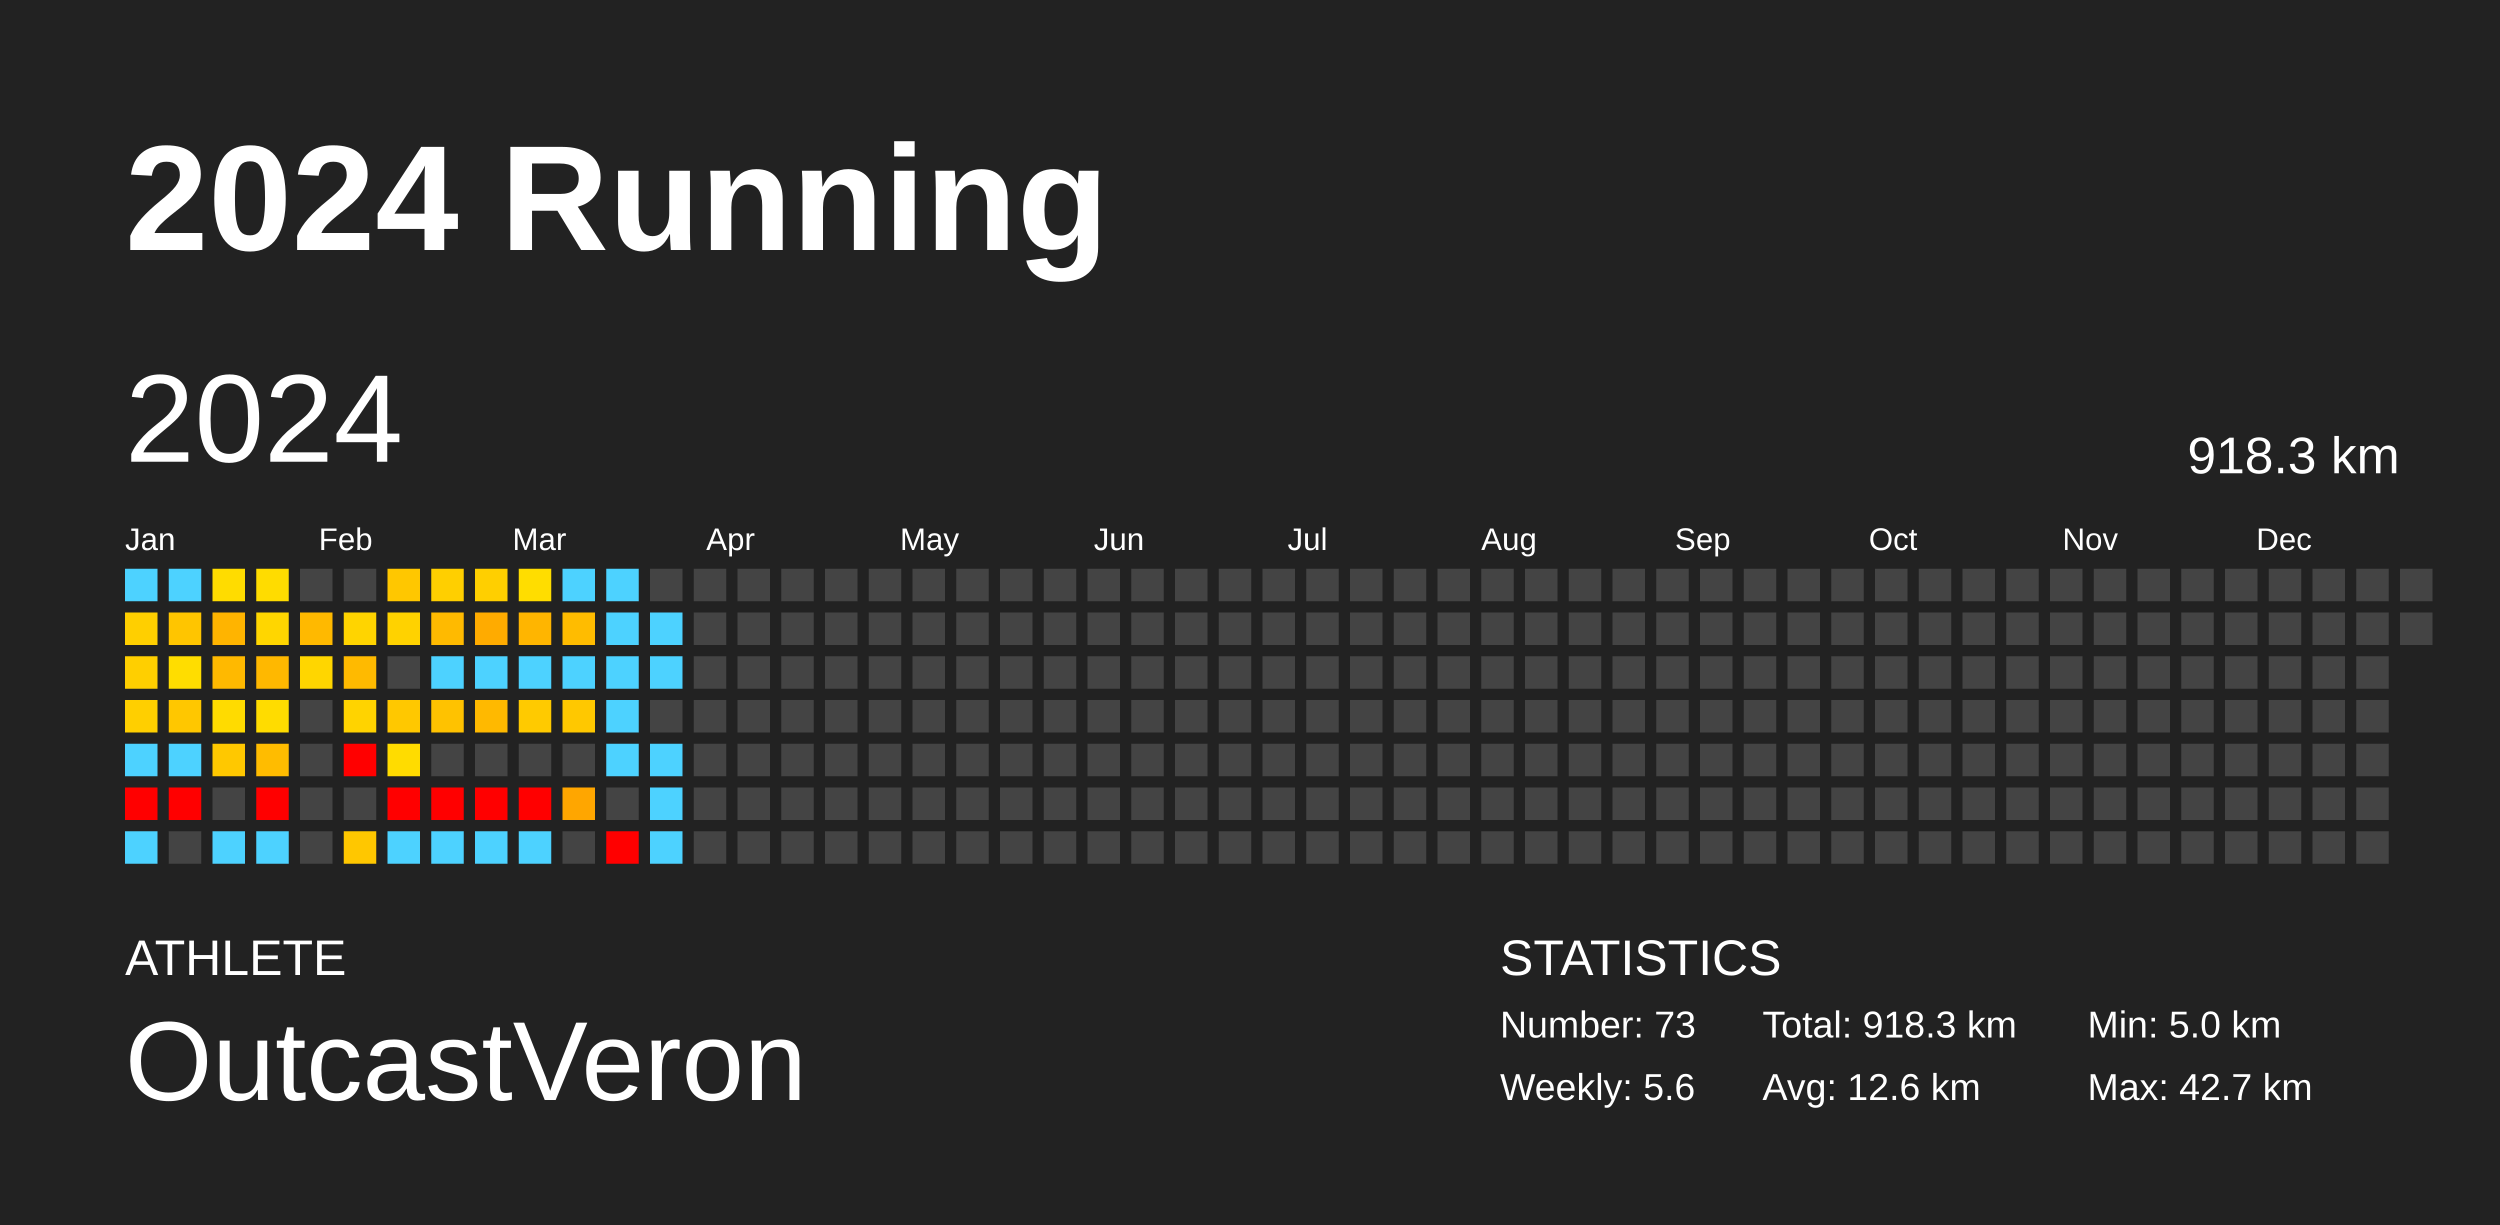
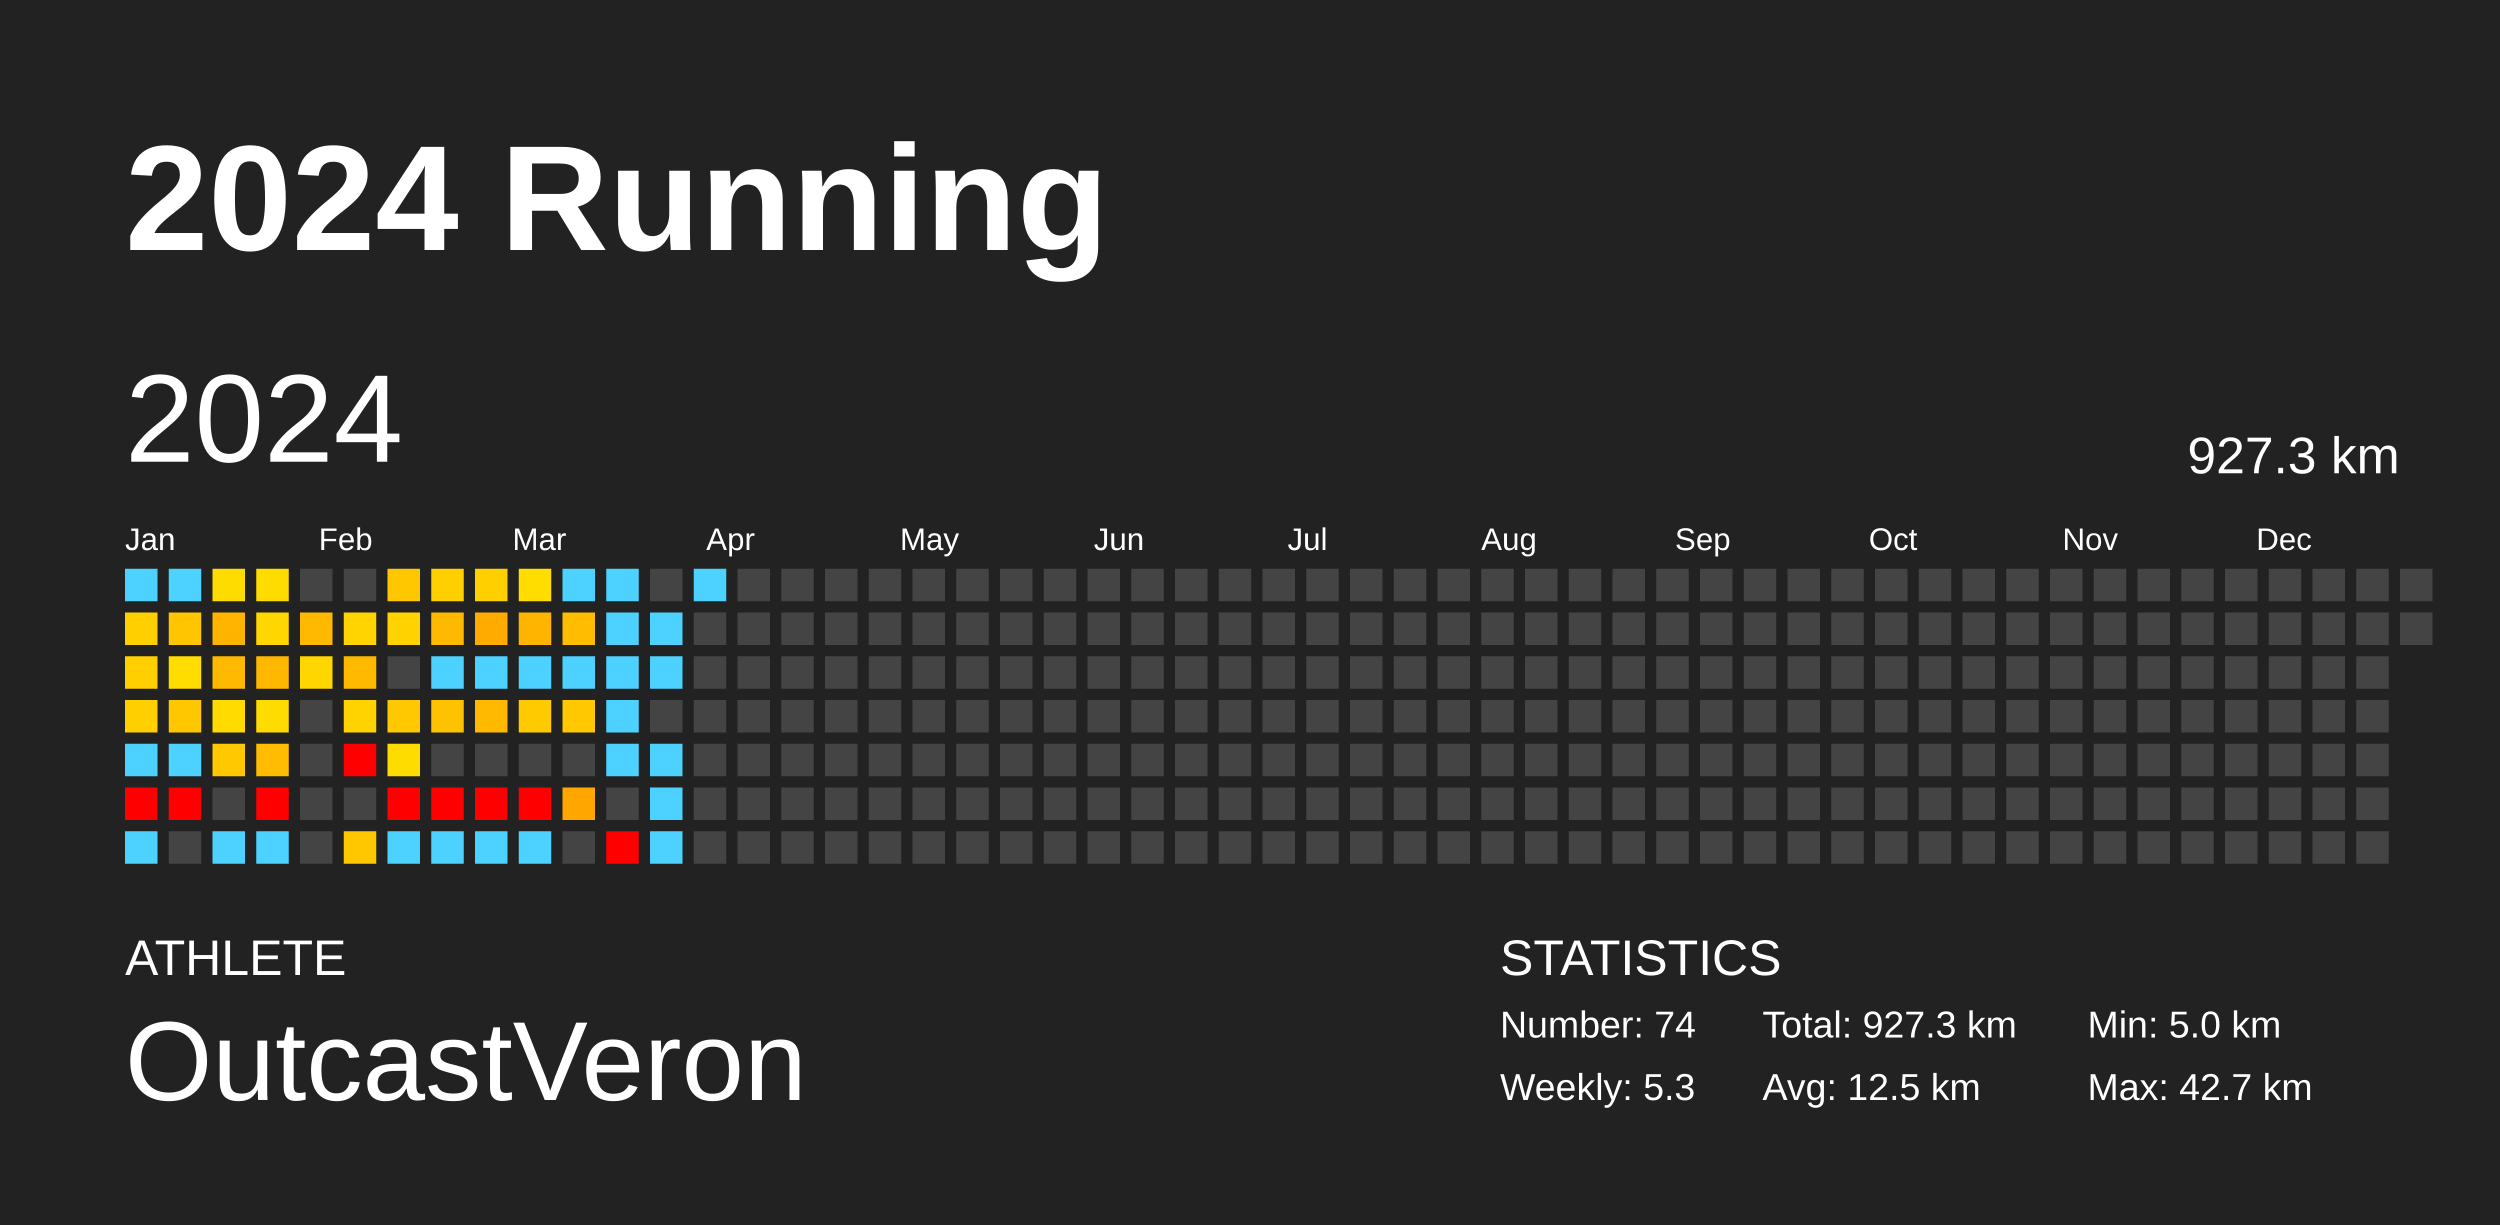
<svg xmlns="http://www.w3.org/2000/svg" baseProfile="full" height="98mm" version="1.1" viewBox="0,0,200,98" width="200mm">
  <defs />
  <rect fill="#222222" height="98" width="200" x="0" y="0" />
  <text fill="#FFFFFF" style="font-size:12px; font-family:Arial; font-weight:bold;" x="10" y="20">2024 Running</text>
  <text fill="#FFFFFF" style="font-size:4px; font-family:Arial" x="10" y="78">ATHLETE</text>
  <text fill="#FFFFFF" style="font-size:9px; font-family:Arial" x="10" y="88">OutcastVeron</text>
  <text fill="#FFFFFF" style="font-size:4px; font-family:Arial" x="120" y="78">STATISTICS</text>
-   <text fill="#FFFFFF" style="font-size:3px; font-family:Arial" x="120" y="83">Number: 73</text>
-   <text fill="#FFFFFF" style="font-size:3px; font-family:Arial" x="120" y="88">Weekly: 5.6</text>
-   <text fill="#FFFFFF" style="font-size:3px; font-family:Arial" x="141" y="83">Total: 918.3 km</text>
-   <text fill="#FFFFFF" style="font-size:3px; font-family:Arial" x="141" y="88">Avg: 12.6 km</text>
+   <text fill="#FFFFFF" style="font-size:3px; font-family:Arial" x="120" y="83">Number: 74</text>
+   <text fill="#FFFFFF" style="font-size:3px; font-family:Arial" x="120" y="88">Weekly: 5.3</text>
+   <text fill="#FFFFFF" style="font-size:3px; font-family:Arial" x="141" y="83">Total: 927.3 km</text>
+   <text fill="#FFFFFF" style="font-size:3px; font-family:Arial" x="141" y="88">Avg: 12.5 km</text>
  <text fill="#FFFFFF" style="font-size:3px; font-family:Arial" x="167" y="83">Min: 5.0 km</text>
  <text fill="#FFFFFF" style="font-size:3px; font-family:Arial" x="167" y="88">Max: 42.7 km</text>
  <text dominant-baseline="hanging" fill="#FFFFFF" style="font-size:10.0px; font-family:Arial;" x="10" y="30">2024</text>
-   <text dominant-baseline="hanging" fill="#FFFFFF" style="font-size:4.125px; font-family:Arial;" x="175" y="35">918.3 km</text>
+   <text dominant-baseline="hanging" fill="#FFFFFF" style="font-size:4.125px; font-family:Arial;" x="175" y="35">927.3 km</text>
  <text fill="#FFFFFF" style="font-size:2.5px; font-family:Arial" x="10.0" y="44">Jan</text>
  <text fill="#FFFFFF" style="font-size:2.5px; font-family:Arial" x="25.5" y="44">Feb</text>
  <text fill="#FFFFFF" style="font-size:2.5px; font-family:Arial" x="41.0" y="44">Mar</text>
  <text fill="#FFFFFF" style="font-size:2.5px; font-family:Arial" x="56.5" y="44">Apr</text>
  <text fill="#FFFFFF" style="font-size:2.5px; font-family:Arial" x="72.0" y="44">May</text>
  <text fill="#FFFFFF" style="font-size:2.5px; font-family:Arial" x="87.5" y="44">Jun</text>
  <text fill="#FFFFFF" style="font-size:2.5px; font-family:Arial" x="103.0" y="44">Jul</text>
  <text fill="#FFFFFF" style="font-size:2.5px; font-family:Arial" x="118.5" y="44">Aug</text>
  <text fill="#FFFFFF" style="font-size:2.5px; font-family:Arial" x="134.0" y="44">Sep</text>
  <text fill="#FFFFFF" style="font-size:2.5px; font-family:Arial" x="149.5" y="44">Oct</text>
  <text fill="#FFFFFF" style="font-size:2.5px; font-family:Arial" x="165.0" y="44">Nov</text>
  <text fill="#FFFFFF" style="font-size:2.5px; font-family:Arial" x="180.5" y="44">Dec</text>
  <rect fill="#4dd2ff" height="2.6" width="2.6" x="10.0" y="45.5" />
  <rect fill="#ffcf00" height="2.6" width="2.6" x="10.0" y="49.0" />
  <rect fill="#ffcf00" height="2.6" width="2.6" x="10.0" y="52.5" />
  <rect fill="#ffcf00" height="2.6" width="2.6" x="10.0" y="56.0" />
  <rect fill="#4dd2ff" height="2.6" width="2.6" x="10.0" y="59.5" />
  <rect fill="red" height="2.6" width="2.6" x="10.0" y="63.0" />
  <rect fill="#4dd2ff" height="2.6" width="2.6" x="10.0" y="66.5" />
  <rect fill="#4dd2ff" height="2.6" width="2.6" x="13.5" y="45.5" />
  <rect fill="#ffc500" height="2.6" width="2.6" x="13.5" y="49.0" />
  <rect fill="#ffdd00" height="2.6" width="2.6" x="13.5" y="52.5" />
  <rect fill="#ffc700" height="2.6" width="2.6" x="13.5" y="56.0" />
  <rect fill="#4dd2ff" height="2.6" width="2.6" x="13.5" y="59.5" />
  <rect fill="red" height="2.6" width="2.6" x="13.5" y="63.0" />
  <rect fill="#444444" height="2.6" width="2.6" x="13.5" y="66.5" />
  <rect fill="#ffdc00" height="2.6" width="2.6" x="17.0" y="45.5" />
  <rect fill="#ffb400" height="2.6" width="2.6" x="17.0" y="49.0" />
  <rect fill="#ffb900" height="2.6" width="2.6" x="17.0" y="52.5" />
  <rect fill="#ffdb00" height="2.6" width="2.6" x="17.0" y="56.0" />
  <rect fill="#ffc800" height="2.6" width="2.6" x="17.0" y="59.5" />
  <rect fill="#444444" height="2.6" width="2.6" x="17.0" y="63.0" />
  <rect fill="#4dd2ff" height="2.6" width="2.6" x="17.0" y="66.5" />
  <rect fill="#ffdc00" height="2.6" width="2.6" x="20.5" y="45.5" />
  <rect fill="#ffd600" height="2.6" width="2.6" x="20.5" y="49.0" />
  <rect fill="#ffb800" height="2.6" width="2.6" x="20.5" y="52.5" />
  <rect fill="#ffdc00" height="2.6" width="2.6" x="20.5" y="56.0" />
  <rect fill="#ffbc00" height="2.6" width="2.6" x="20.5" y="59.5" />
  <rect fill="red" height="2.6" width="2.6" x="20.5" y="63.0" />
  <rect fill="#4dd2ff" height="2.6" width="2.6" x="20.5" y="66.5" />
  <rect fill="#444444" height="2.6" width="2.6" x="24.0" y="45.5" />
  <rect fill="#ffb900" height="2.6" width="2.6" x="24.0" y="49.0" />
  <rect fill="#ffd600" height="2.6" width="2.6" x="24.0" y="52.5" />
  <rect fill="#444444" height="2.6" width="2.6" x="24.0" y="56.0" />
  <rect fill="#444444" height="2.6" width="2.6" x="24.0" y="59.5" />
  <rect fill="#444444" height="2.6" width="2.6" x="24.0" y="63.0" />
  <rect fill="#444444" height="2.6" width="2.6" x="24.0" y="66.5" />
  <rect fill="#444444" height="2.6" width="2.6" x="27.5" y="45.5" />
  <rect fill="#ffd400" height="2.6" width="2.6" x="27.5" y="49.0" />
  <rect fill="#ffba00" height="2.6" width="2.6" x="27.5" y="52.5" />
  <rect fill="#ffd300" height="2.6" width="2.6" x="27.5" y="56.0" />
  <rect fill="red" height="2.6" width="2.6" x="27.5" y="59.5" />
  <rect fill="#444444" height="2.6" width="2.6" x="27.5" y="63.0" />
  <rect fill="#ffc700" height="2.6" width="2.6" x="27.5" y="66.5" />
  <rect fill="#ffc700" height="2.6" width="2.6" x="31.0" y="45.5" />
  <rect fill="#ffd200" height="2.6" width="2.6" x="31.0" y="49.0" />
  <rect fill="#444444" height="2.6" width="2.6" x="31.0" y="52.5" />
  <rect fill="#ffc800" height="2.6" width="2.6" x="31.0" y="56.0" />
  <rect fill="#ffdc00" height="2.6" width="2.6" x="31.0" y="59.5" />
  <rect fill="red" height="2.6" width="2.6" x="31.0" y="63.0" />
  <rect fill="#4dd2ff" height="2.6" width="2.6" x="31.0" y="66.5" />
  <rect fill="#ffcf00" height="2.6" width="2.6" x="34.5" y="45.5" />
  <rect fill="#ffba00" height="2.6" width="2.6" x="34.5" y="49.0" />
  <rect fill="#4dd2ff" height="2.6" width="2.6" x="34.5" y="52.5" />
  <rect fill="#ffc200" height="2.6" width="2.6" x="34.5" y="56.0" />
  <rect fill="#444444" height="2.6" width="2.6" x="34.5" y="59.5" />
  <rect fill="red" height="2.6" width="2.6" x="34.5" y="63.0" />
  <rect fill="#4dd2ff" height="2.6" width="2.6" x="34.5" y="66.5" />
  <rect fill="#ffcf00" height="2.6" width="2.6" x="38.0" y="45.5" />
  <rect fill="#ffab00" height="2.6" width="2.6" x="38.0" y="49.0" />
  <rect fill="#4dd2ff" height="2.6" width="2.6" x="38.0" y="52.5" />
  <rect fill="#ffb900" height="2.6" width="2.6" x="38.0" y="56.0" />
  <rect fill="#444444" height="2.6" width="2.6" x="38.0" y="59.5" />
  <rect fill="red" height="2.6" width="2.6" x="38.0" y="63.0" />
  <rect fill="#4dd2ff" height="2.6" width="2.6" x="38.0" y="66.5" />
  <rect fill="#ffdd00" height="2.6" width="2.6" x="41.5" y="45.5" />
  <rect fill="#ffb500" height="2.6" width="2.6" x="41.5" y="49.0" />
  <rect fill="#4dd2ff" height="2.6" width="2.6" x="41.5" y="52.5" />
  <rect fill="#ffca00" height="2.6" width="2.6" x="41.5" y="56.0" />
  <rect fill="#444444" height="2.6" width="2.6" x="41.5" y="59.5" />
  <rect fill="red" height="2.6" width="2.6" x="41.5" y="63.0" />
  <rect fill="#4dd2ff" height="2.6" width="2.6" x="41.5" y="66.5" />
  <rect fill="#4dd2ff" height="2.6" width="2.6" x="45.0" y="45.5" />
  <rect fill="#ffbc00" height="2.6" width="2.6" x="45.0" y="49.0" />
  <rect fill="#4dd2ff" height="2.6" width="2.6" x="45.0" y="52.5" />
  <rect fill="#ffc800" height="2.6" width="2.6" x="45.0" y="56.0" />
  <rect fill="#444444" height="2.6" width="2.6" x="45.0" y="59.5" />
  <rect fill="#ffa600" height="2.6" width="2.6" x="45.0" y="63.0" />
  <rect fill="#444444" height="2.6" width="2.6" x="45.0" y="66.5" />
  <rect fill="#4dd2ff" height="2.6" width="2.6" x="48.5" y="45.5" />
  <rect fill="#4dd2ff" height="2.6" width="2.6" x="48.5" y="49.0" />
  <rect fill="#4dd2ff" height="2.6" width="2.6" x="48.5" y="52.5" />
  <rect fill="#4dd2ff" height="2.6" width="2.6" x="48.5" y="56.0" />
  <rect fill="#4dd2ff" height="2.6" width="2.6" x="48.5" y="59.5" />
  <rect fill="#444444" height="2.6" width="2.6" x="48.5" y="63.0" />
  <rect fill="red" height="2.6" width="2.6" x="48.5" y="66.5" />
  <rect fill="#444444" height="2.6" width="2.6" x="52.0" y="45.5" />
  <rect fill="#4dd2ff" height="2.6" width="2.6" x="52.0" y="49.0" />
  <rect fill="#4dd2ff" height="2.6" width="2.6" x="52.0" y="52.5" />
  <rect fill="#444444" height="2.6" width="2.6" x="52.0" y="56.0" />
  <rect fill="#4dd2ff" height="2.6" width="2.6" x="52.0" y="59.5" />
  <rect fill="#4dd2ff" height="2.6" width="2.6" x="52.0" y="63.0" />
  <rect fill="#4dd2ff" height="2.6" width="2.6" x="52.0" y="66.5" />
-   <rect fill="#444444" height="2.6" width="2.6" x="55.5" y="45.5" />
+   <rect fill="#4dd2ff" height="2.6" width="2.6" x="55.5" y="45.5" />
  <rect fill="#444444" height="2.6" width="2.6" x="55.5" y="49.0" />
  <rect fill="#444444" height="2.6" width="2.6" x="55.5" y="52.5" />
  <rect fill="#444444" height="2.6" width="2.6" x="55.5" y="56.0" />
  <rect fill="#444444" height="2.6" width="2.6" x="55.5" y="59.5" />
  <rect fill="#444444" height="2.6" width="2.6" x="55.5" y="63.0" />
  <rect fill="#444444" height="2.6" width="2.6" x="55.5" y="66.5" />
  <rect fill="#444444" height="2.6" width="2.6" x="59.0" y="45.5" />
  <rect fill="#444444" height="2.6" width="2.6" x="59.0" y="49.0" />
  <rect fill="#444444" height="2.6" width="2.6" x="59.0" y="52.5" />
  <rect fill="#444444" height="2.6" width="2.6" x="59.0" y="56.0" />
  <rect fill="#444444" height="2.6" width="2.6" x="59.0" y="59.5" />
  <rect fill="#444444" height="2.6" width="2.6" x="59.0" y="63.0" />
  <rect fill="#444444" height="2.6" width="2.6" x="59.0" y="66.5" />
  <rect fill="#444444" height="2.6" width="2.6" x="62.5" y="45.5" />
  <rect fill="#444444" height="2.6" width="2.6" x="62.5" y="49.0" />
  <rect fill="#444444" height="2.6" width="2.6" x="62.5" y="52.5" />
  <rect fill="#444444" height="2.6" width="2.6" x="62.5" y="56.0" />
  <rect fill="#444444" height="2.6" width="2.6" x="62.5" y="59.5" />
  <rect fill="#444444" height="2.6" width="2.6" x="62.5" y="63.0" />
  <rect fill="#444444" height="2.6" width="2.6" x="62.5" y="66.5" />
  <rect fill="#444444" height="2.6" width="2.6" x="66.0" y="45.5" />
  <rect fill="#444444" height="2.6" width="2.6" x="66.0" y="49.0" />
  <rect fill="#444444" height="2.6" width="2.6" x="66.0" y="52.5" />
  <rect fill="#444444" height="2.6" width="2.6" x="66.0" y="56.0" />
  <rect fill="#444444" height="2.6" width="2.6" x="66.0" y="59.5" />
  <rect fill="#444444" height="2.6" width="2.6" x="66.0" y="63.0" />
  <rect fill="#444444" height="2.6" width="2.6" x="66.0" y="66.5" />
  <rect fill="#444444" height="2.6" width="2.6" x="69.5" y="45.5" />
  <rect fill="#444444" height="2.6" width="2.6" x="69.5" y="49.0" />
  <rect fill="#444444" height="2.6" width="2.6" x="69.5" y="52.5" />
  <rect fill="#444444" height="2.6" width="2.6" x="69.5" y="56.0" />
  <rect fill="#444444" height="2.6" width="2.6" x="69.5" y="59.5" />
  <rect fill="#444444" height="2.6" width="2.6" x="69.5" y="63.0" />
  <rect fill="#444444" height="2.6" width="2.6" x="69.5" y="66.5" />
  <rect fill="#444444" height="2.6" width="2.6" x="73.0" y="45.5" />
  <rect fill="#444444" height="2.6" width="2.6" x="73.0" y="49.0" />
  <rect fill="#444444" height="2.6" width="2.6" x="73.0" y="52.5" />
  <rect fill="#444444" height="2.6" width="2.6" x="73.0" y="56.0" />
  <rect fill="#444444" height="2.6" width="2.6" x="73.0" y="59.5" />
  <rect fill="#444444" height="2.6" width="2.6" x="73.0" y="63.0" />
  <rect fill="#444444" height="2.6" width="2.6" x="73.0" y="66.5" />
  <rect fill="#444444" height="2.6" width="2.6" x="76.5" y="45.5" />
  <rect fill="#444444" height="2.6" width="2.6" x="76.5" y="49.0" />
  <rect fill="#444444" height="2.6" width="2.6" x="76.5" y="52.5" />
  <rect fill="#444444" height="2.6" width="2.6" x="76.5" y="56.0" />
  <rect fill="#444444" height="2.6" width="2.6" x="76.5" y="59.5" />
  <rect fill="#444444" height="2.6" width="2.6" x="76.5" y="63.0" />
  <rect fill="#444444" height="2.6" width="2.6" x="76.5" y="66.5" />
  <rect fill="#444444" height="2.6" width="2.6" x="80.0" y="45.5" />
  <rect fill="#444444" height="2.6" width="2.6" x="80.0" y="49.0" />
  <rect fill="#444444" height="2.6" width="2.6" x="80.0" y="52.5" />
  <rect fill="#444444" height="2.6" width="2.6" x="80.0" y="56.0" />
  <rect fill="#444444" height="2.6" width="2.6" x="80.0" y="59.5" />
  <rect fill="#444444" height="2.6" width="2.6" x="80.0" y="63.0" />
  <rect fill="#444444" height="2.6" width="2.6" x="80.0" y="66.5" />
  <rect fill="#444444" height="2.6" width="2.6" x="83.5" y="45.5" />
  <rect fill="#444444" height="2.6" width="2.6" x="83.5" y="49.0" />
  <rect fill="#444444" height="2.6" width="2.6" x="83.5" y="52.5" />
  <rect fill="#444444" height="2.6" width="2.6" x="83.5" y="56.0" />
  <rect fill="#444444" height="2.6" width="2.6" x="83.5" y="59.5" />
  <rect fill="#444444" height="2.6" width="2.6" x="83.5" y="63.0" />
  <rect fill="#444444" height="2.6" width="2.6" x="83.5" y="66.5" />
  <rect fill="#444444" height="2.6" width="2.6" x="87.0" y="45.5" />
  <rect fill="#444444" height="2.6" width="2.6" x="87.0" y="49.0" />
  <rect fill="#444444" height="2.6" width="2.6" x="87.0" y="52.5" />
  <rect fill="#444444" height="2.6" width="2.6" x="87.0" y="56.0" />
  <rect fill="#444444" height="2.6" width="2.6" x="87.0" y="59.5" />
  <rect fill="#444444" height="2.6" width="2.6" x="87.0" y="63.0" />
  <rect fill="#444444" height="2.6" width="2.6" x="87.0" y="66.5" />
  <rect fill="#444444" height="2.6" width="2.6" x="90.5" y="45.5" />
  <rect fill="#444444" height="2.6" width="2.6" x="90.5" y="49.0" />
  <rect fill="#444444" height="2.6" width="2.6" x="90.5" y="52.5" />
  <rect fill="#444444" height="2.6" width="2.6" x="90.5" y="56.0" />
  <rect fill="#444444" height="2.6" width="2.6" x="90.5" y="59.5" />
  <rect fill="#444444" height="2.6" width="2.6" x="90.5" y="63.0" />
  <rect fill="#444444" height="2.6" width="2.6" x="90.5" y="66.5" />
  <rect fill="#444444" height="2.6" width="2.6" x="94.0" y="45.5" />
  <rect fill="#444444" height="2.6" width="2.6" x="94.0" y="49.0" />
  <rect fill="#444444" height="2.6" width="2.6" x="94.0" y="52.5" />
  <rect fill="#444444" height="2.6" width="2.6" x="94.0" y="56.0" />
  <rect fill="#444444" height="2.6" width="2.6" x="94.0" y="59.5" />
  <rect fill="#444444" height="2.6" width="2.6" x="94.0" y="63.0" />
  <rect fill="#444444" height="2.6" width="2.6" x="94.0" y="66.5" />
  <rect fill="#444444" height="2.6" width="2.6" x="97.5" y="45.5" />
  <rect fill="#444444" height="2.6" width="2.6" x="97.5" y="49.0" />
  <rect fill="#444444" height="2.6" width="2.6" x="97.5" y="52.5" />
  <rect fill="#444444" height="2.6" width="2.6" x="97.5" y="56.0" />
  <rect fill="#444444" height="2.6" width="2.6" x="97.5" y="59.5" />
  <rect fill="#444444" height="2.6" width="2.6" x="97.5" y="63.0" />
  <rect fill="#444444" height="2.6" width="2.6" x="97.5" y="66.5" />
  <rect fill="#444444" height="2.6" width="2.6" x="101.0" y="45.5" />
  <rect fill="#444444" height="2.6" width="2.6" x="101.0" y="49.0" />
  <rect fill="#444444" height="2.6" width="2.6" x="101.0" y="52.5" />
  <rect fill="#444444" height="2.6" width="2.6" x="101.0" y="56.0" />
  <rect fill="#444444" height="2.6" width="2.6" x="101.0" y="59.5" />
  <rect fill="#444444" height="2.6" width="2.6" x="101.0" y="63.0" />
  <rect fill="#444444" height="2.6" width="2.6" x="101.0" y="66.5" />
  <rect fill="#444444" height="2.6" width="2.6" x="104.5" y="45.5" />
  <rect fill="#444444" height="2.6" width="2.6" x="104.5" y="49.0" />
  <rect fill="#444444" height="2.6" width="2.6" x="104.5" y="52.5" />
  <rect fill="#444444" height="2.6" width="2.6" x="104.5" y="56.0" />
  <rect fill="#444444" height="2.6" width="2.6" x="104.5" y="59.5" />
  <rect fill="#444444" height="2.6" width="2.6" x="104.5" y="63.0" />
  <rect fill="#444444" height="2.6" width="2.6" x="104.5" y="66.5" />
  <rect fill="#444444" height="2.6" width="2.6" x="108.0" y="45.5" />
  <rect fill="#444444" height="2.6" width="2.6" x="108.0" y="49.0" />
  <rect fill="#444444" height="2.6" width="2.6" x="108.0" y="52.5" />
  <rect fill="#444444" height="2.6" width="2.6" x="108.0" y="56.0" />
  <rect fill="#444444" height="2.6" width="2.6" x="108.0" y="59.5" />
  <rect fill="#444444" height="2.6" width="2.6" x="108.0" y="63.0" />
  <rect fill="#444444" height="2.6" width="2.6" x="108.0" y="66.5" />
  <rect fill="#444444" height="2.6" width="2.6" x="111.5" y="45.5" />
  <rect fill="#444444" height="2.6" width="2.6" x="111.5" y="49.0" />
  <rect fill="#444444" height="2.6" width="2.6" x="111.5" y="52.5" />
  <rect fill="#444444" height="2.6" width="2.6" x="111.5" y="56.0" />
  <rect fill="#444444" height="2.6" width="2.6" x="111.5" y="59.5" />
  <rect fill="#444444" height="2.6" width="2.6" x="111.5" y="63.0" />
  <rect fill="#444444" height="2.6" width="2.6" x="111.5" y="66.5" />
  <rect fill="#444444" height="2.6" width="2.6" x="115.0" y="45.5" />
  <rect fill="#444444" height="2.6" width="2.6" x="115.0" y="49.0" />
  <rect fill="#444444" height="2.6" width="2.6" x="115.0" y="52.5" />
  <rect fill="#444444" height="2.6" width="2.6" x="115.0" y="56.0" />
  <rect fill="#444444" height="2.6" width="2.6" x="115.0" y="59.5" />
  <rect fill="#444444" height="2.6" width="2.6" x="115.0" y="63.0" />
  <rect fill="#444444" height="2.6" width="2.6" x="115.0" y="66.5" />
  <rect fill="#444444" height="2.6" width="2.6" x="118.5" y="45.5" />
  <rect fill="#444444" height="2.6" width="2.6" x="118.5" y="49.0" />
  <rect fill="#444444" height="2.6" width="2.6" x="118.5" y="52.5" />
  <rect fill="#444444" height="2.6" width="2.6" x="118.5" y="56.0" />
  <rect fill="#444444" height="2.6" width="2.6" x="118.5" y="59.5" />
  <rect fill="#444444" height="2.6" width="2.6" x="118.5" y="63.0" />
  <rect fill="#444444" height="2.6" width="2.6" x="118.5" y="66.5" />
  <rect fill="#444444" height="2.6" width="2.6" x="122.0" y="45.5" />
  <rect fill="#444444" height="2.6" width="2.6" x="122.0" y="49.0" />
  <rect fill="#444444" height="2.6" width="2.6" x="122.0" y="52.5" />
  <rect fill="#444444" height="2.6" width="2.6" x="122.0" y="56.0" />
  <rect fill="#444444" height="2.6" width="2.6" x="122.0" y="59.5" />
  <rect fill="#444444" height="2.6" width="2.6" x="122.0" y="63.0" />
  <rect fill="#444444" height="2.6" width="2.6" x="122.0" y="66.5" />
  <rect fill="#444444" height="2.6" width="2.6" x="125.5" y="45.5" />
  <rect fill="#444444" height="2.6" width="2.6" x="125.5" y="49.0" />
  <rect fill="#444444" height="2.6" width="2.6" x="125.5" y="52.5" />
  <rect fill="#444444" height="2.6" width="2.6" x="125.5" y="56.0" />
  <rect fill="#444444" height="2.6" width="2.6" x="125.5" y="59.5" />
  <rect fill="#444444" height="2.6" width="2.6" x="125.5" y="63.0" />
  <rect fill="#444444" height="2.6" width="2.6" x="125.5" y="66.5" />
  <rect fill="#444444" height="2.6" width="2.6" x="129.0" y="45.5" />
  <rect fill="#444444" height="2.6" width="2.6" x="129.0" y="49.0" />
  <rect fill="#444444" height="2.6" width="2.6" x="129.0" y="52.5" />
  <rect fill="#444444" height="2.6" width="2.6" x="129.0" y="56.0" />
  <rect fill="#444444" height="2.6" width="2.6" x="129.0" y="59.5" />
  <rect fill="#444444" height="2.6" width="2.6" x="129.0" y="63.0" />
  <rect fill="#444444" height="2.6" width="2.6" x="129.0" y="66.5" />
  <rect fill="#444444" height="2.6" width="2.6" x="132.5" y="45.5" />
  <rect fill="#444444" height="2.6" width="2.6" x="132.5" y="49.0" />
  <rect fill="#444444" height="2.6" width="2.6" x="132.5" y="52.5" />
  <rect fill="#444444" height="2.6" width="2.6" x="132.5" y="56.0" />
  <rect fill="#444444" height="2.6" width="2.6" x="132.5" y="59.5" />
  <rect fill="#444444" height="2.6" width="2.6" x="132.5" y="63.0" />
  <rect fill="#444444" height="2.6" width="2.6" x="132.5" y="66.5" />
  <rect fill="#444444" height="2.6" width="2.6" x="136.0" y="45.5" />
  <rect fill="#444444" height="2.6" width="2.6" x="136.0" y="49.0" />
  <rect fill="#444444" height="2.6" width="2.6" x="136.0" y="52.5" />
  <rect fill="#444444" height="2.6" width="2.6" x="136.0" y="56.0" />
  <rect fill="#444444" height="2.6" width="2.6" x="136.0" y="59.5" />
  <rect fill="#444444" height="2.6" width="2.6" x="136.0" y="63.0" />
  <rect fill="#444444" height="2.6" width="2.6" x="136.0" y="66.5" />
  <rect fill="#444444" height="2.6" width="2.6" x="139.5" y="45.5" />
  <rect fill="#444444" height="2.6" width="2.6" x="139.5" y="49.0" />
  <rect fill="#444444" height="2.6" width="2.6" x="139.5" y="52.5" />
  <rect fill="#444444" height="2.6" width="2.6" x="139.5" y="56.0" />
  <rect fill="#444444" height="2.6" width="2.6" x="139.5" y="59.5" />
  <rect fill="#444444" height="2.6" width="2.6" x="139.5" y="63.0" />
  <rect fill="#444444" height="2.6" width="2.6" x="139.5" y="66.5" />
  <rect fill="#444444" height="2.6" width="2.6" x="143.0" y="45.5" />
  <rect fill="#444444" height="2.6" width="2.6" x="143.0" y="49.0" />
  <rect fill="#444444" height="2.6" width="2.6" x="143.0" y="52.5" />
  <rect fill="#444444" height="2.6" width="2.6" x="143.0" y="56.0" />
  <rect fill="#444444" height="2.6" width="2.6" x="143.0" y="59.5" />
  <rect fill="#444444" height="2.6" width="2.6" x="143.0" y="63.0" />
  <rect fill="#444444" height="2.6" width="2.6" x="143.0" y="66.5" />
  <rect fill="#444444" height="2.6" width="2.6" x="146.5" y="45.5" />
  <rect fill="#444444" height="2.6" width="2.6" x="146.5" y="49.0" />
  <rect fill="#444444" height="2.6" width="2.6" x="146.5" y="52.5" />
  <rect fill="#444444" height="2.6" width="2.6" x="146.5" y="56.0" />
  <rect fill="#444444" height="2.6" width="2.6" x="146.5" y="59.5" />
  <rect fill="#444444" height="2.6" width="2.6" x="146.5" y="63.0" />
  <rect fill="#444444" height="2.6" width="2.6" x="146.5" y="66.5" />
  <rect fill="#444444" height="2.6" width="2.6" x="150.0" y="45.5" />
  <rect fill="#444444" height="2.6" width="2.6" x="150.0" y="49.0" />
  <rect fill="#444444" height="2.6" width="2.6" x="150.0" y="52.5" />
  <rect fill="#444444" height="2.6" width="2.6" x="150.0" y="56.0" />
  <rect fill="#444444" height="2.6" width="2.6" x="150.0" y="59.5" />
  <rect fill="#444444" height="2.6" width="2.6" x="150.0" y="63.0" />
  <rect fill="#444444" height="2.6" width="2.6" x="150.0" y="66.5" />
  <rect fill="#444444" height="2.6" width="2.6" x="153.5" y="45.5" />
  <rect fill="#444444" height="2.6" width="2.6" x="153.5" y="49.0" />
  <rect fill="#444444" height="2.6" width="2.6" x="153.5" y="52.5" />
  <rect fill="#444444" height="2.6" width="2.6" x="153.5" y="56.0" />
  <rect fill="#444444" height="2.6" width="2.6" x="153.5" y="59.5" />
  <rect fill="#444444" height="2.6" width="2.6" x="153.5" y="63.0" />
  <rect fill="#444444" height="2.6" width="2.6" x="153.5" y="66.5" />
  <rect fill="#444444" height="2.6" width="2.6" x="157.0" y="45.5" />
  <rect fill="#444444" height="2.6" width="2.6" x="157.0" y="49.0" />
  <rect fill="#444444" height="2.6" width="2.6" x="157.0" y="52.5" />
  <rect fill="#444444" height="2.6" width="2.6" x="157.0" y="56.0" />
  <rect fill="#444444" height="2.6" width="2.6" x="157.0" y="59.5" />
  <rect fill="#444444" height="2.6" width="2.6" x="157.0" y="63.0" />
  <rect fill="#444444" height="2.6" width="2.6" x="157.0" y="66.5" />
  <rect fill="#444444" height="2.6" width="2.6" x="160.5" y="45.5" />
  <rect fill="#444444" height="2.6" width="2.6" x="160.5" y="49.0" />
  <rect fill="#444444" height="2.6" width="2.6" x="160.5" y="52.5" />
  <rect fill="#444444" height="2.6" width="2.6" x="160.5" y="56.0" />
  <rect fill="#444444" height="2.6" width="2.6" x="160.5" y="59.5" />
  <rect fill="#444444" height="2.6" width="2.6" x="160.5" y="63.0" />
  <rect fill="#444444" height="2.6" width="2.6" x="160.5" y="66.5" />
  <rect fill="#444444" height="2.6" width="2.6" x="164.0" y="45.5" />
  <rect fill="#444444" height="2.6" width="2.6" x="164.0" y="49.0" />
  <rect fill="#444444" height="2.6" width="2.6" x="164.0" y="52.5" />
  <rect fill="#444444" height="2.6" width="2.6" x="164.0" y="56.0" />
  <rect fill="#444444" height="2.6" width="2.6" x="164.0" y="59.5" />
  <rect fill="#444444" height="2.6" width="2.6" x="164.0" y="63.0" />
  <rect fill="#444444" height="2.6" width="2.6" x="164.0" y="66.5" />
  <rect fill="#444444" height="2.6" width="2.6" x="167.5" y="45.5" />
  <rect fill="#444444" height="2.6" width="2.6" x="167.5" y="49.0" />
  <rect fill="#444444" height="2.6" width="2.6" x="167.5" y="52.5" />
  <rect fill="#444444" height="2.6" width="2.6" x="167.5" y="56.0" />
  <rect fill="#444444" height="2.6" width="2.6" x="167.5" y="59.5" />
  <rect fill="#444444" height="2.6" width="2.6" x="167.5" y="63.0" />
  <rect fill="#444444" height="2.6" width="2.6" x="167.5" y="66.5" />
  <rect fill="#444444" height="2.6" width="2.6" x="171.0" y="45.5" />
  <rect fill="#444444" height="2.6" width="2.6" x="171.0" y="49.0" />
  <rect fill="#444444" height="2.6" width="2.6" x="171.0" y="52.5" />
  <rect fill="#444444" height="2.6" width="2.6" x="171.0" y="56.0" />
  <rect fill="#444444" height="2.6" width="2.6" x="171.0" y="59.5" />
  <rect fill="#444444" height="2.6" width="2.6" x="171.0" y="63.0" />
  <rect fill="#444444" height="2.6" width="2.6" x="171.0" y="66.5" />
  <rect fill="#444444" height="2.6" width="2.6" x="174.5" y="45.5" />
  <rect fill="#444444" height="2.6" width="2.6" x="174.5" y="49.0" />
  <rect fill="#444444" height="2.6" width="2.6" x="174.5" y="52.5" />
  <rect fill="#444444" height="2.6" width="2.6" x="174.5" y="56.0" />
  <rect fill="#444444" height="2.6" width="2.6" x="174.5" y="59.5" />
  <rect fill="#444444" height="2.6" width="2.6" x="174.5" y="63.0" />
  <rect fill="#444444" height="2.6" width="2.6" x="174.5" y="66.5" />
  <rect fill="#444444" height="2.6" width="2.6" x="178.0" y="45.5" />
  <rect fill="#444444" height="2.6" width="2.6" x="178.0" y="49.0" />
  <rect fill="#444444" height="2.6" width="2.6" x="178.0" y="52.5" />
  <rect fill="#444444" height="2.6" width="2.6" x="178.0" y="56.0" />
  <rect fill="#444444" height="2.6" width="2.6" x="178.0" y="59.5" />
  <rect fill="#444444" height="2.6" width="2.6" x="178.0" y="63.0" />
  <rect fill="#444444" height="2.6" width="2.6" x="178.0" y="66.5" />
  <rect fill="#444444" height="2.6" width="2.6" x="181.5" y="45.5" />
  <rect fill="#444444" height="2.6" width="2.6" x="181.5" y="49.0" />
  <rect fill="#444444" height="2.6" width="2.6" x="181.5" y="52.5" />
  <rect fill="#444444" height="2.6" width="2.6" x="181.5" y="56.0" />
  <rect fill="#444444" height="2.6" width="2.6" x="181.5" y="59.5" />
  <rect fill="#444444" height="2.6" width="2.6" x="181.5" y="63.0" />
  <rect fill="#444444" height="2.6" width="2.6" x="181.5" y="66.5" />
  <rect fill="#444444" height="2.6" width="2.6" x="185.0" y="45.5" />
  <rect fill="#444444" height="2.6" width="2.6" x="185.0" y="49.0" />
  <rect fill="#444444" height="2.6" width="2.6" x="185.0" y="52.5" />
  <rect fill="#444444" height="2.6" width="2.6" x="185.0" y="56.0" />
  <rect fill="#444444" height="2.6" width="2.6" x="185.0" y="59.5" />
  <rect fill="#444444" height="2.6" width="2.6" x="185.0" y="63.0" />
  <rect fill="#444444" height="2.6" width="2.6" x="185.0" y="66.5" />
  <rect fill="#444444" height="2.6" width="2.6" x="188.5" y="45.5" />
  <rect fill="#444444" height="2.6" width="2.6" x="188.5" y="49.0" />
  <rect fill="#444444" height="2.6" width="2.6" x="188.5" y="52.5" />
  <rect fill="#444444" height="2.6" width="2.6" x="188.5" y="56.0" />
  <rect fill="#444444" height="2.6" width="2.6" x="188.5" y="59.5" />
  <rect fill="#444444" height="2.6" width="2.6" x="188.5" y="63.0" />
  <rect fill="#444444" height="2.6" width="2.6" x="188.5" y="66.5" />
  <rect fill="#444444" height="2.6" width="2.6" x="192.0" y="45.5" />
  <rect fill="#444444" height="2.6" width="2.6" x="192.0" y="49.0" />
</svg>
